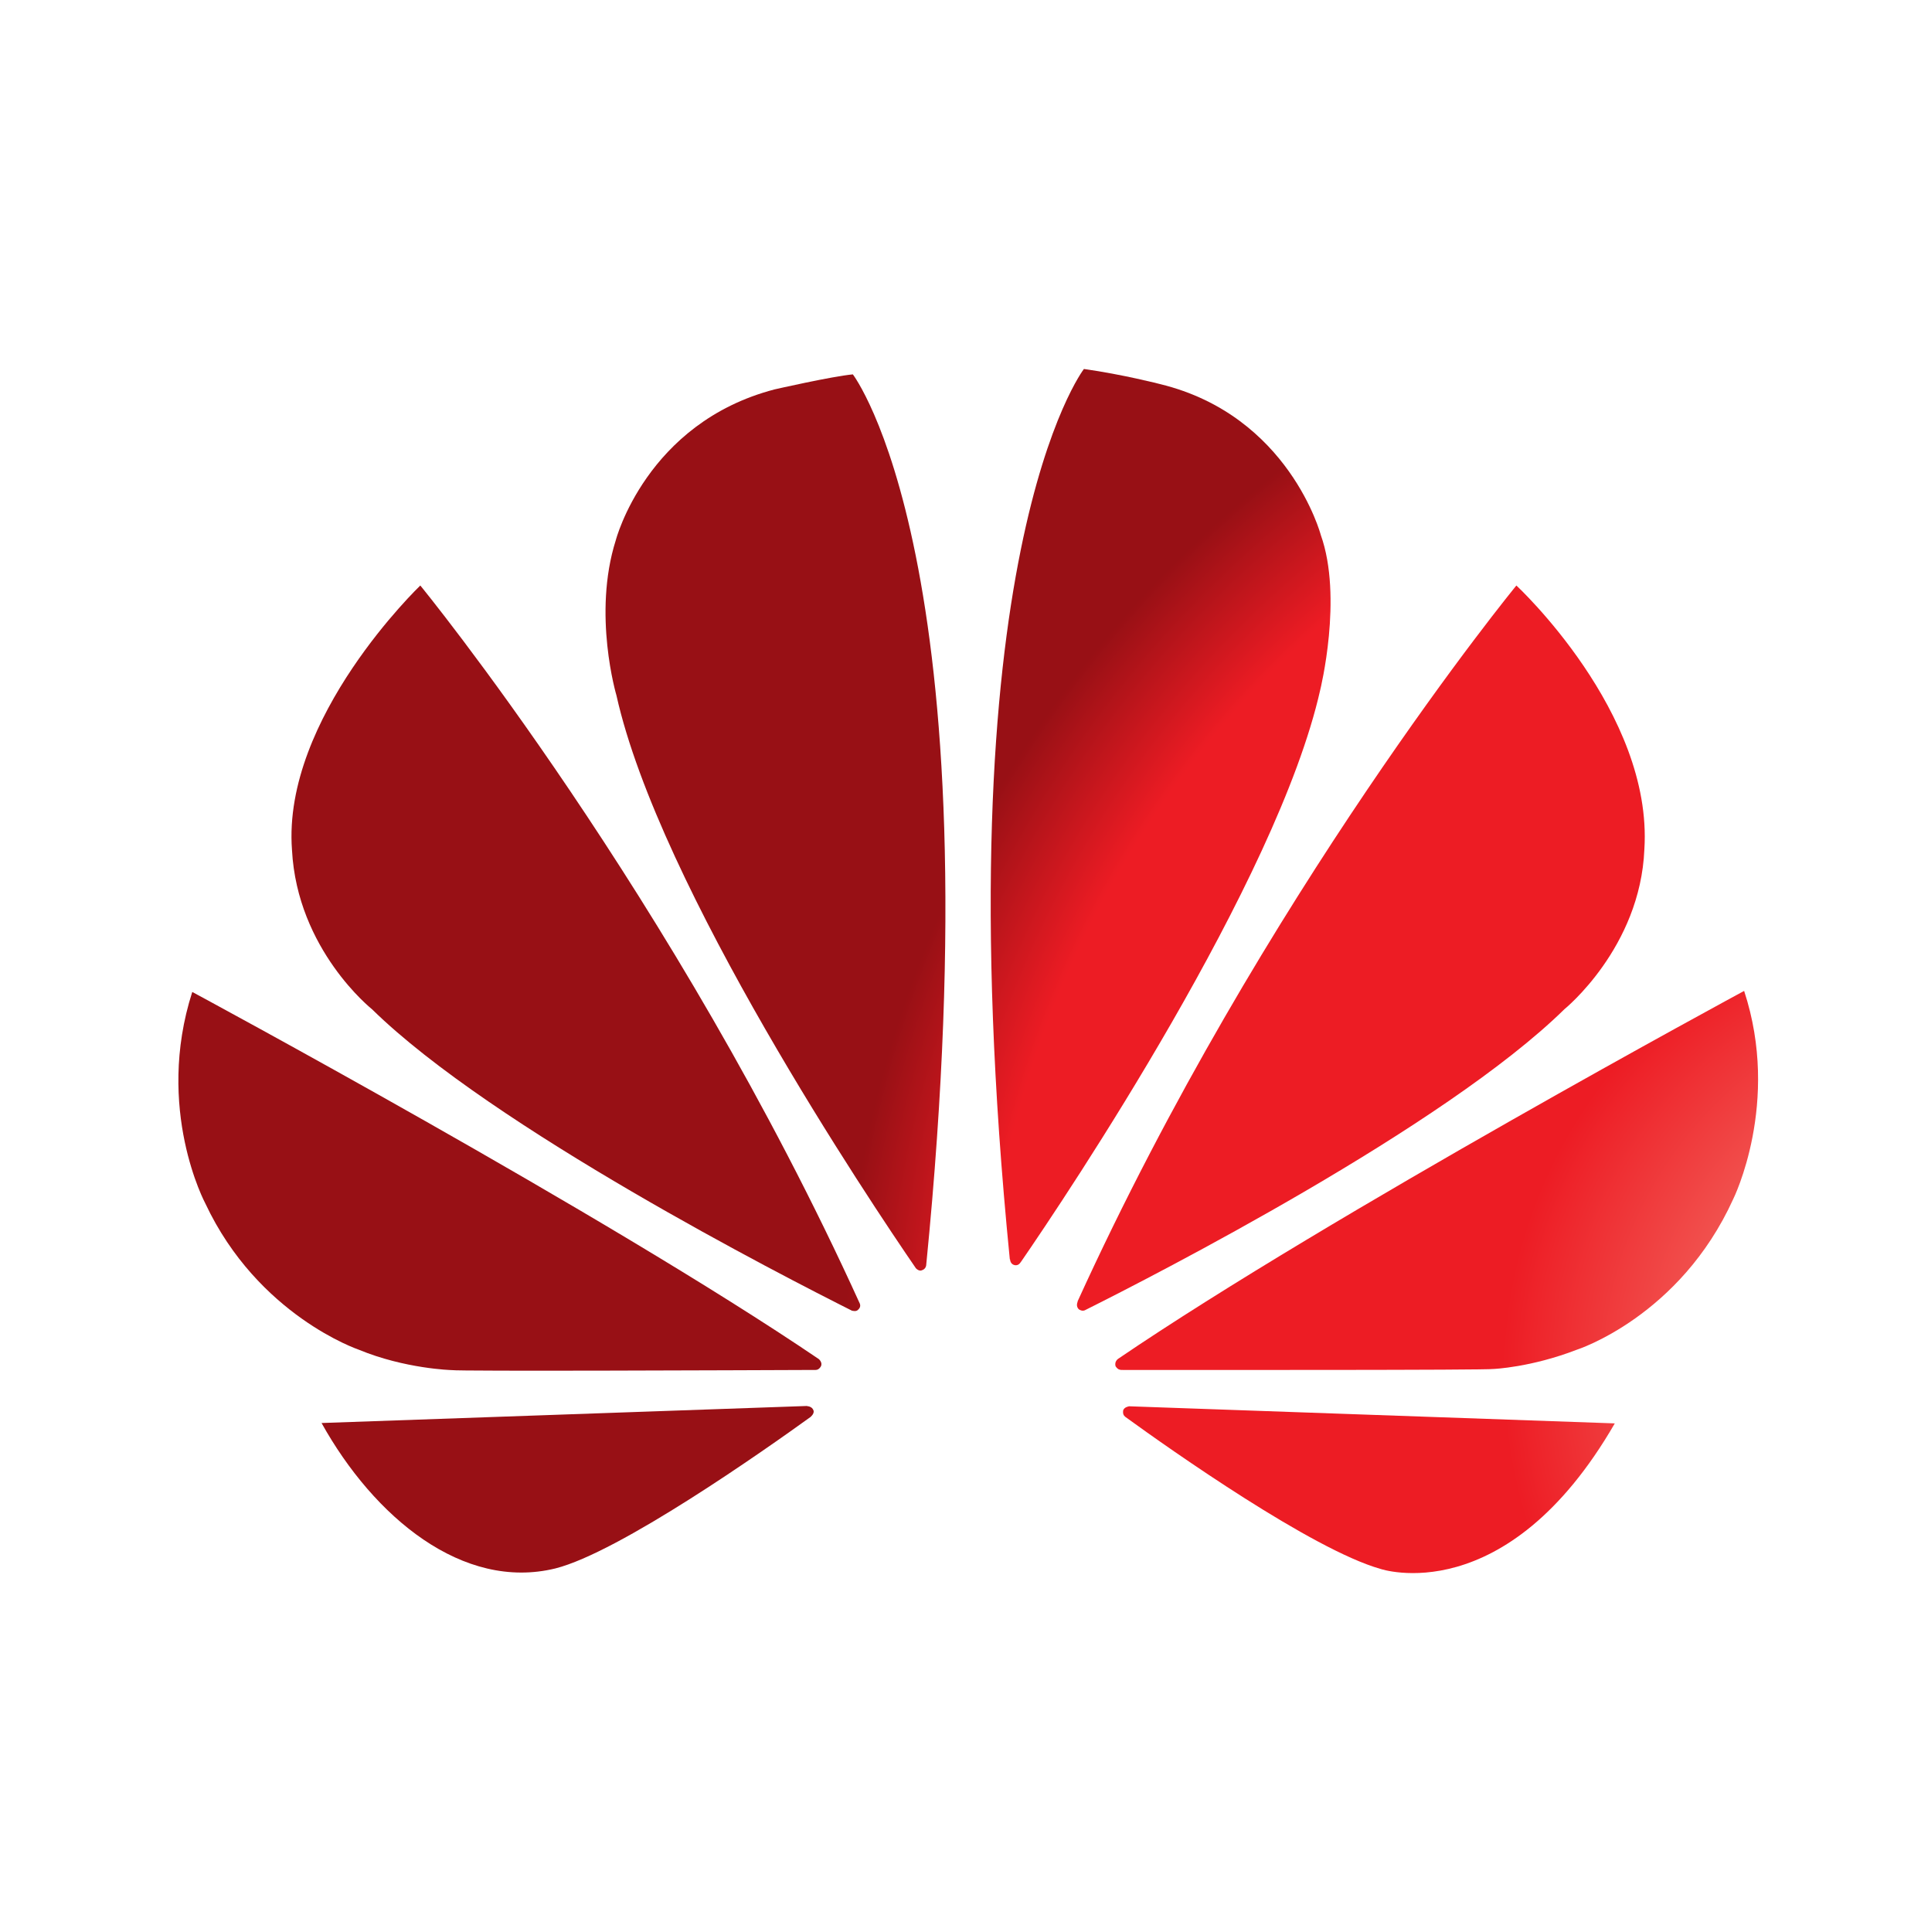
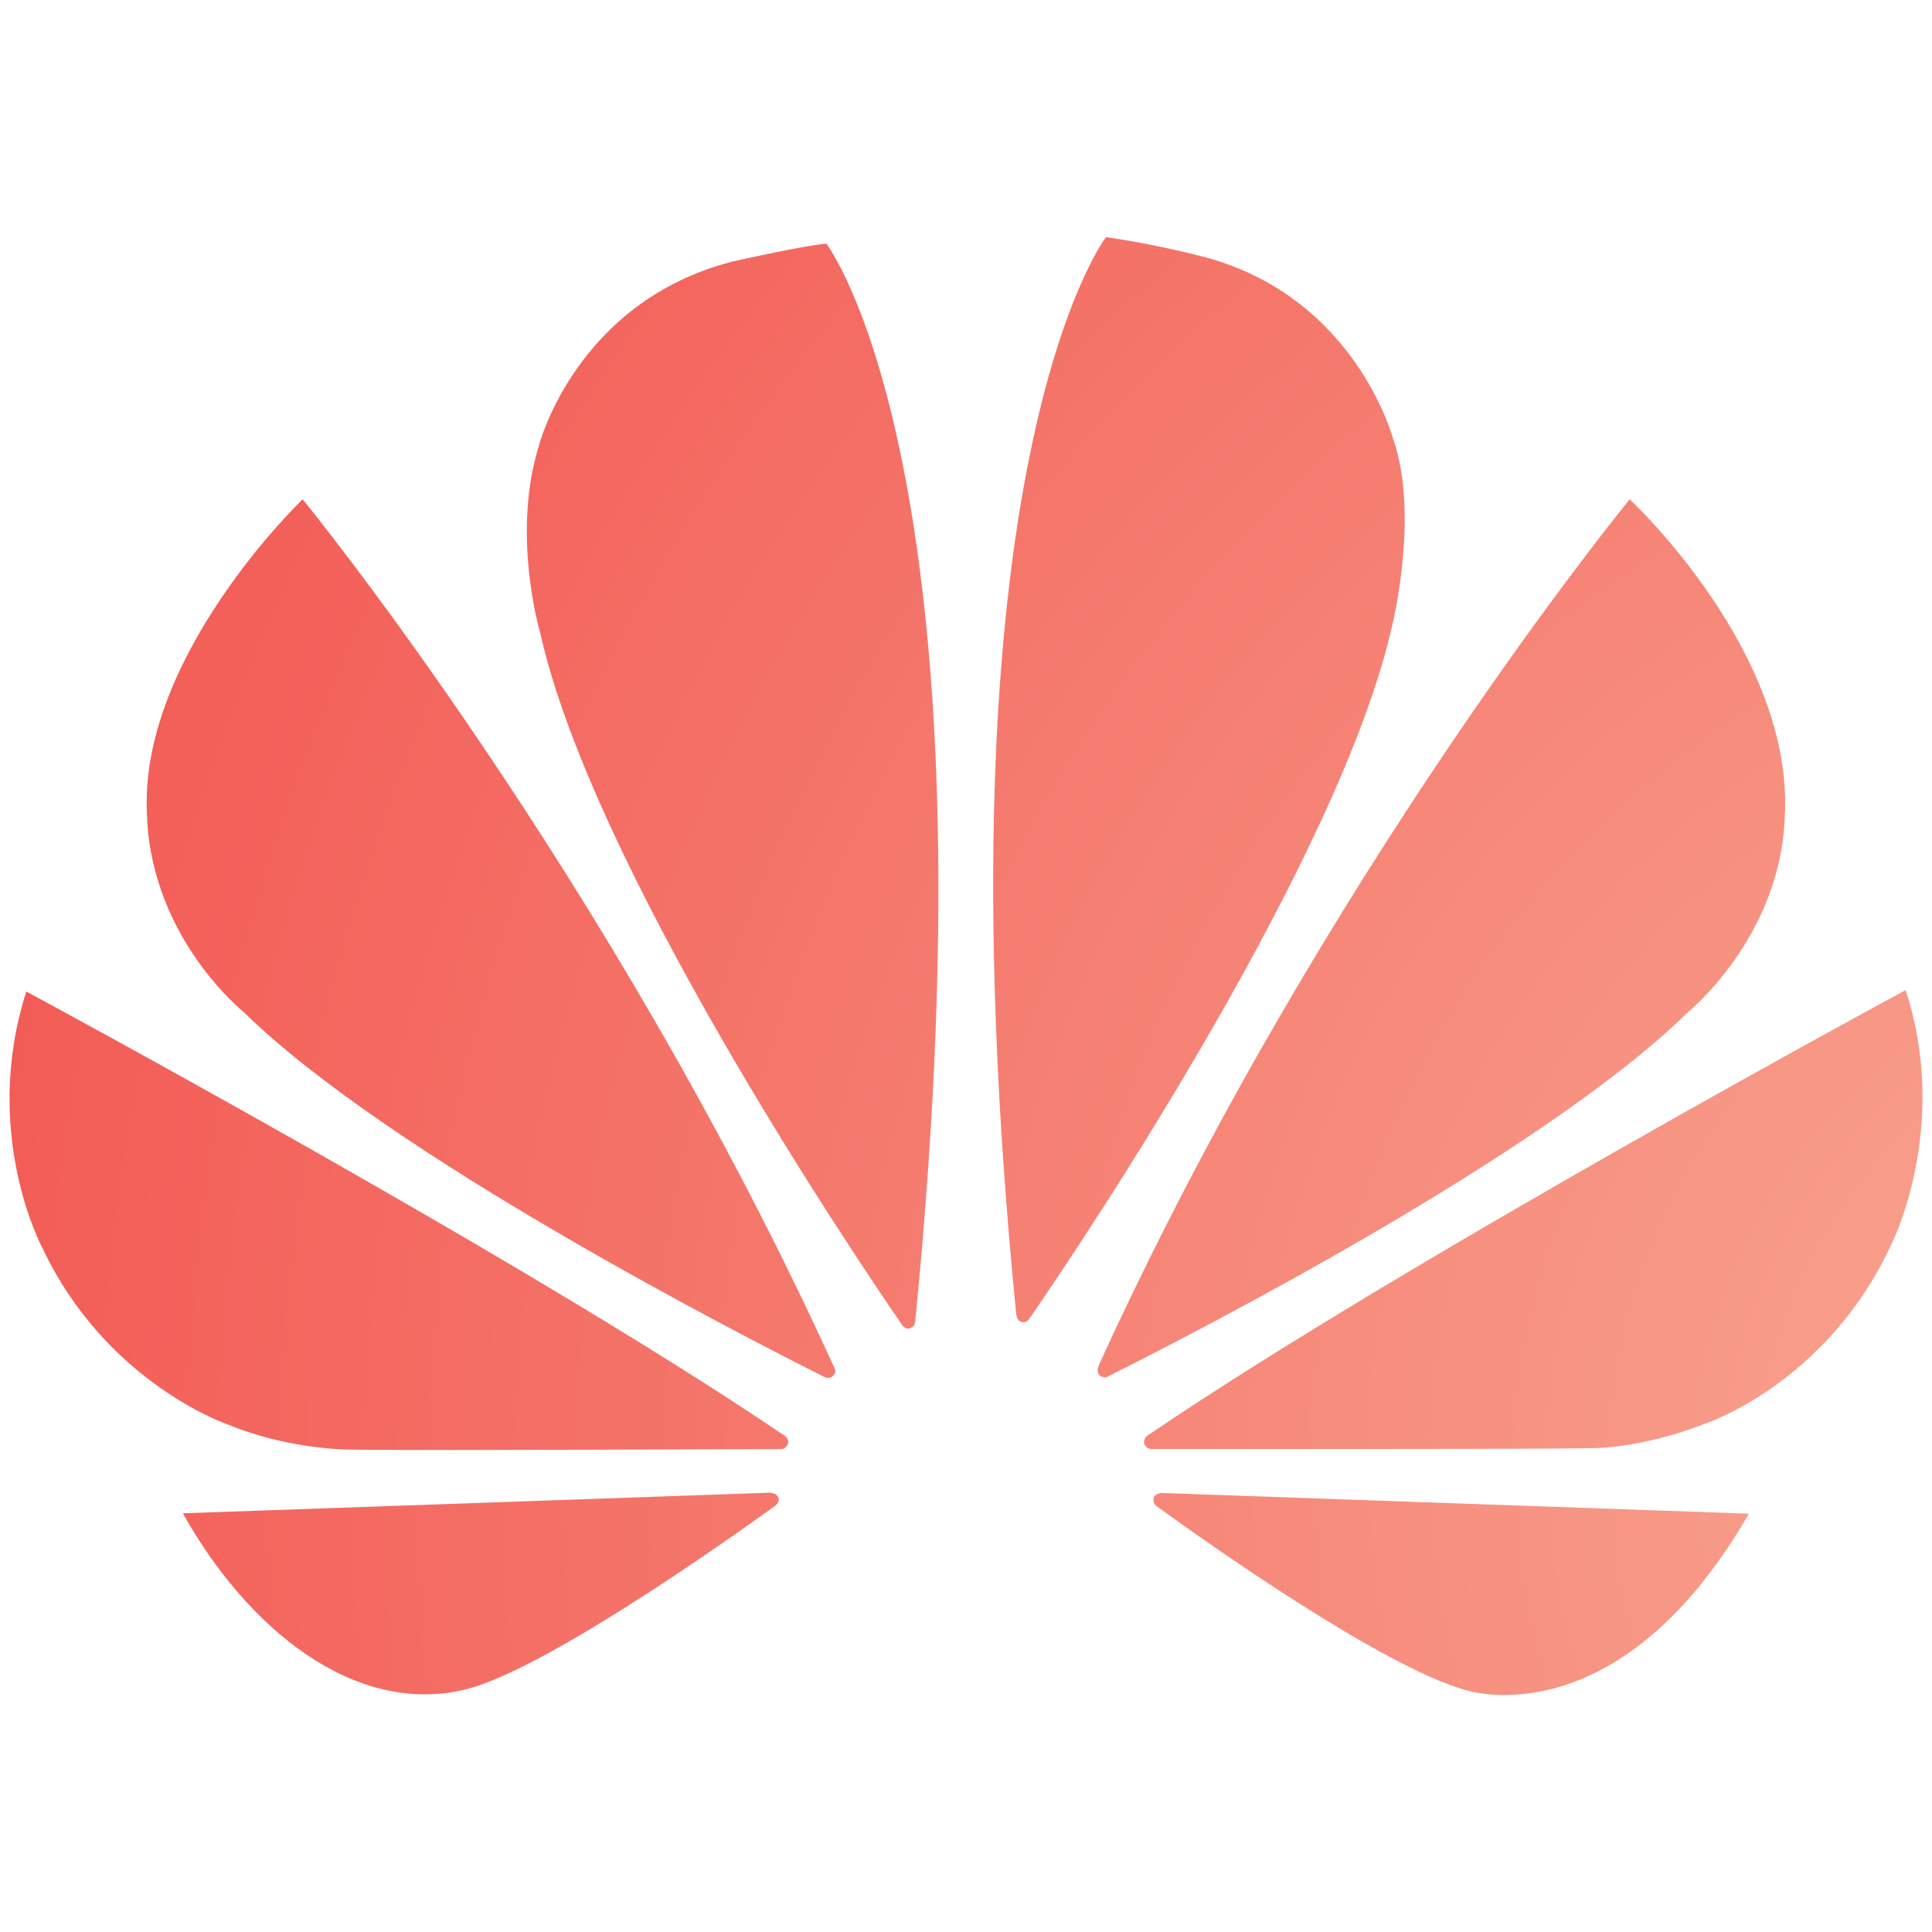
- <svg xmlns="http://www.w3.org/2000/svg" viewBox="-4.96 -5.163 354.92 356.92" x="0px" y="0px" style="enable-background:new 0 0 100 100;" xml:space="preserve">
-   <defs>
-     <clipPath id="clipPath3356" clipPathUnits="userSpaceOnUse">
-       <path id="path3358" d="m-21.532,549.141l368.5,0l0,-521.57l-368.5,0l0,521.57z" />
-     </clipPath>
-     <radialGradient id="radialGradient3572" spreadMethod="pad" gradientTransform="matrix(30.6689,0,0,-30.6689,54.73926,480.5571)" gradientUnits="userSpaceOnUse" r="1" cy="0" cx="0" fy="0" fx="0">
-       <stop id="stop3574" offset="0" stop-color="#f9ab95" />
-       <stop id="stop3576" offset="0.42" stop-color="#ed1c24" />
-       <stop id="stop3578" offset="0.427" stop-color="#ed1c24" />
-       <stop id="stop3580" offset="0.873" stop-color="#ed1c24" />
-       <stop id="stop3582" offset="1" stop-color="#981015" />
-     </radialGradient>
-     <radialGradient id="radialGradient3546" spreadMethod="pad" gradientTransform="matrix(30.66695,0,0,-30.66695,54.74023,480.5581)" gradientUnits="userSpaceOnUse" r="1" cy="0" cx="0" fy="0" fx="0">
-       <stop id="stop3548" offset="0" stop-color="#f9ab95" />
-       <stop id="stop3550" offset="0.42" stop-color="#ed1c24" />
-       <stop id="stop3552" offset="0.427" stop-color="#ed1c24" />
-       <stop id="stop3554" offset="0.873" stop-color="#ed1c24" />
-       <stop id="stop3556" offset="1" stop-color="#981015" />
-     </radialGradient>
-     <radialGradient id="radialGradient3520" spreadMethod="pad" gradientTransform="matrix(30.66283,0,0,-30.66283,54.73828,480.5532)" gradientUnits="userSpaceOnUse" r="1" cy="0" cx="0" fy="0" fx="0">
-       <stop id="stop3522" offset="0" stop-color="#f9ab95" />
-       <stop id="stop3524" offset="0.42" stop-color="#ed1c24" />
-       <stop id="stop3526" offset="0.427" stop-color="#ed1c24" />
-       <stop id="stop3528" offset="0.873" stop-color="#ed1c24" />
-       <stop id="stop3530" offset="1" stop-color="#981015" />
-     </radialGradient>
-     <radialGradient id="radialGradient3494" spreadMethod="pad" gradientTransform="matrix(30.66843,0,0,-30.66843,54.73779,480.5562)" gradientUnits="userSpaceOnUse" r="1" cy="0" cx="0" fy="0" fx="0">
-       <stop id="stop3496" offset="0" stop-color="#f9ab95" />
-       <stop id="stop3498" offset="0.42" stop-color="#ed1c24" />
-       <stop id="stop3500" offset="0.427" stop-color="#ed1c24" />
-       <stop id="stop3502" offset="0.873" stop-color="#ed1c24" />
-       <stop id="stop3504" offset="1" stop-color="#981015" />
-     </radialGradient>
-     <radialGradient id="radialGradient3468" spreadMethod="pad" gradientTransform="matrix(30.63336,0,0,-30.63335,54.72998,480.5566)" gradientUnits="userSpaceOnUse" r="1" cy="0" cx="0" fy="0" fx="0">
-       <stop id="stop3470" offset="0" stop-color="#f9ab95" />
-       <stop id="stop3472" offset="0.42" stop-color="#ed1c24" />
-       <stop id="stop3474" offset="0.427" stop-color="#ed1c24" />
-       <stop id="stop3476" offset="0.873" stop-color="#ed1c24" />
-       <stop id="stop3478" offset="1" stop-color="#981015" />
-     </radialGradient>
-     <radialGradient id="radialGradient3442" spreadMethod="pad" gradientTransform="matrix(30.63312,0,0,-30.63312,54.73242,480.5576)" gradientUnits="userSpaceOnUse" r="1" cy="0" cx="0" fy="0" fx="0">
-       <stop id="stop3444" offset="0" stop-color="#f9ab95" />
-       <stop id="stop3446" offset="0.42" stop-color="#ed1c24" />
-       <stop id="stop3448" offset="0.427" stop-color="#ed1c24" />
-       <stop id="stop3450" offset="0.873" stop-color="#ed1c24" />
-       <stop id="stop3452" offset="1" stop-color="#981015" />
-     </radialGradient>
-     <radialGradient id="radialGradient3416" spreadMethod="pad" gradientTransform="matrix(30.64128,0,0,-30.64128,54.73633,480.5645)" gradientUnits="userSpaceOnUse" r="1" cy="0" cx="0" fy="0" fx="0">
-       <stop id="stop3418" offset="0" stop-color="#f9ab95" />
-       <stop id="stop3420" offset="0.42" stop-color="#ed1c24" />
-       <stop id="stop3422" offset="0.427" stop-color="#ed1c24" />
-       <stop id="stop3424" offset="0.873" stop-color="#ed1c24" />
-       <stop id="stop3426" offset="1" stop-color="#981015" />
-     </radialGradient>
-     <radialGradient id="radialGradient3390" spreadMethod="pad" gradientTransform="matrix(30.63808,0,0,-30.63808,54.73096,480.5601)" gradientUnits="userSpaceOnUse" r="1" cy="0" cx="0" fy="0" fx="0">
-       <stop id="stop3392" offset="0" stop-color="#f9ab95" />
-       <stop id="stop3394" offset="0.42" stop-color="#ed1c24" />
-       <stop id="stop3396" offset="0.427" stop-color="#ed1c24" />
-       <stop id="stop3398" offset="0.873" stop-color="#ed1c24" />
-       <stop id="stop3400" offset="1" stop-color="#981015" />
-     </radialGradient>
-   </defs>
+ <svg xmlns="http://www.w3.org/2000/svg" version="1.1" id="Layer_1" x="0px" y="0px" viewBox="0 0 101 101" style="enable-background:new 0 0 101 101;" xml:space="preserve">
+   <style type="text/css">
+ 	.st0{fill:url(#path3402_1_);}
+ 	.st1{fill:url(#path3428_1_);}
+ 	.st2{fill:url(#path3454_1_);}
+ 	.st3{fill:url(#path3480_1_);}
+ 	.st4{fill:url(#path3506_1_);}
+ 	.st5{fill:url(#path3532_1_);}
+ 	.st6{fill:url(#path3558_1_);}
+ 	.st7{fill:url(#path3584_1_);}
+ </style>
  <g>
-     <rect x="-1" y="-1" width="356.92" height="358.92" id="canvas_background" fill="none" />
-   </g>
-   <g>
-     <g id="layer1" stroke="null">
-       <g id="g3378" transform="matrix(6.872161,0,0,-6.919295,-15.17218,3574.075) " stroke="null">
-         <g id="g3380" stroke="null">
-           <g id="g3386" stroke="null">
-             <g id="g3388" stroke="null">
-               <path id="path3402" d="m9.336,494.593c0.14,-2.671 2.151,-4.255 2.151,-4.255l0,0c3.24,-3.157 11.084,-7.141 12.904,-8.049l0,0c0.024,-0.002 0.119,-0.036 0.174,0.035l0,0c0,0 0.075,0.059 0.037,0.155l0,0c-4.991,10.904 -11.816,19.172 -11.816,19.172l0,0c0,0 -3.715,-3.527 -3.45,-7.058" fill="url(#radialGradient3390)" />
+     <g id="layer1">
+       <g id="g3378" transform="matrix(6.872161,0,0,-6.919295,-15.17218,3574.075) ">
+         <g id="g3380">
+           <g id="g3386">
+             <g id="g3388">
+               <radialGradient id="path3402_1_" cx="-83.305" cy="459.547" r="1" gradientTransform="matrix(72.13962 0 0 -72.6344 6028.451 33884.441)" gradientUnits="userSpaceOnUse">
+                 <stop offset="0" style="stop-color:#F9AB95" />
+                 <stop offset="0.42" style="stop-color:#ED1C24" />
+                 <stop offset="0.427" style="stop-color:#ED1C24" />
+                 <stop offset="0.873" style="stop-color:#ED1C24" />
+                 <stop offset="1" style="stop-color:#981015" />
+               </radialGradient>
+               <path id="path3402" class="st0" d="M3.327,510.347c0.048-0.915,0.737-1.458,0.737-1.458l0,0        c1.11-1.082,3.798-2.447,4.421-2.758l0,0c0.008-0.001,0.041-0.012,0.06,0.012        l0,0c0,0,0.026,0.02,0.013,0.053l0,0c-1.71,3.736-4.048,6.569-4.048,6.569l0,0        c0,0-1.273-1.208-1.182-2.418" />
            </g>
          </g>
        </g>
      </g>
-       <g id="g3404" transform="matrix(6.872161,0,0,-6.919295,-15.17218,3574.075) " stroke="null">
-         <g id="g3406" stroke="null">
-           <g id="g3412" stroke="null">
-             <g id="g3414" stroke="null">
-               <path id="path3428" d="m10.131,479.29c1.415,-2.523 3.801,-4.486 6.285,-3.883l0,0c1.717,0.429 5.596,3.137 6.875,4.054l0,0l-0.004,0.001c0.1,0.087 0.071,0.161 0.071,0.161l0,0c-0.038,0.117 -0.172,0.117 -0.172,0.117l0,0l0,0.005l-13.055,-0.455z" fill="url(#radialGradient3416)" />
+       <g id="g3404" transform="matrix(6.872161,0,0,-6.919295,-15.17218,3574.075) ">
+         <g id="g3406">
+           <g id="g3412">
+             <g id="g3414">
+               <radialGradient id="path3428_1_" cx="-83.305" cy="459.547" r="1" gradientTransform="matrix(72.14716 0 0 -72.642 6029.085 33887.934)" gradientUnits="userSpaceOnUse">
+                 <stop offset="0" style="stop-color:#F9AB95" />
+                 <stop offset="0.42" style="stop-color:#ED1C24" />
+                 <stop offset="0.427" style="stop-color:#ED1C24" />
+                 <stop offset="0.873" style="stop-color:#ED1C24" />
+                 <stop offset="1" style="stop-color:#981015" />
+               </radialGradient>
+               <path id="path3428" class="st1" d="M3.599,505.104c0.485-0.864,1.302-1.537,2.153-1.33l0,0        c0.588,0.147,1.917,1.075,2.356,1.389l0,0l-0.001,0        c0.034,0.03,0.024,0.055,0.024,0.055l0,0        c-0.013,0.04-0.059,0.04-0.059,0.04l0,0v0.002l-4.473-0.156H3.599z" />
            </g>
          </g>
        </g>
      </g>
-       <g id="g3430" transform="matrix(6.872161,0,0,-6.919295,-15.17218,3574.075) " stroke="null">
-         <g id="g3432" stroke="null">
-           <g id="g3438" stroke="null">
-             <g id="g3440" stroke="null">
-               <path id="path3454" d="m7.007,485.151c1.416,-2.994 4.121,-3.902 4.121,-3.902l0,0c1.247,-0.513 2.496,-0.546 2.496,-0.546l0,0c0.195,-0.035 7.765,-0.004 9.792,0.004l0,0c0.088,0 0.135,0.088 0.135,0.088l0,0c0.063,0.102 -0.047,0.198 -0.047,0.198l0,0l0,0.001c-5.734,3.866 -16.849,9.805 -16.849,9.805l0,0c-1.011,-3.127 0.352,-5.648 0.352,-5.648" fill="url(#radialGradient3442)" />
+       <g id="g3430" transform="matrix(6.872161,0,0,-6.919295,-15.17218,3574.075) ">
+         <g id="g3432">
+           <g id="g3438">
+             <g id="g3440">
+               <radialGradient id="path3454_1_" cx="-83.305" cy="459.547" r="1" gradientTransform="matrix(72.12794 0 0 -72.62264 6027.472 33879.043)" gradientUnits="userSpaceOnUse">
+                 <stop offset="0" style="stop-color:#F9AB95" />
+                 <stop offset="0.42" style="stop-color:#ED1C24" />
+                 <stop offset="0.427" style="stop-color:#ED1C24" />
+                 <stop offset="0.873" style="stop-color:#ED1C24" />
+                 <stop offset="1" style="stop-color:#981015" />
+               </radialGradient>
+               <path id="path3454" class="st2" d="M2.529,507.112c0.485-1.026,1.412-1.337,1.412-1.337l0,0        c0.427-0.176,0.855-0.187,0.855-0.187l0,0        c0.067-0.012,2.66-0.001,3.355,0.001l0,0c0.03,0,0.046,0.03,0.046,0.03l0,0        c0.022,0.035-0.016,0.068-0.016,0.068l0,0v0        c-1.965,1.325-5.773,3.359-5.773,3.359l0,0c-0.346-1.071,0.121-1.935,0.121-1.935        " />
            </g>
          </g>
        </g>
      </g>
-       <g id="g3456" transform="matrix(6.872161,0,0,-6.919295,-15.17218,3574.075) " stroke="null">
-         <g id="g3458" stroke="null">
-           <g id="g3464" stroke="null">
-             <g id="g3466" stroke="null">
-               <path id="path3480" d="m22.315,506.888c-3.457,-0.894 -4.274,-4.03 -4.274,-4.03l0,0c-0.63,-1.974 0.018,-4.14 0.018,-4.14l0,0c1.15,-5.121 6.83,-13.531 8.052,-15.298l0,0c0.088,-0.087 0.153,-0.054 0.153,-0.054l0,0c0.122,0.033 0.125,0.144 0.125,0.161l0,0c1.875,18.782 -1.974,23.761 -1.974,23.761l0,0c-0.567,-0.053 -2.1,-0.4 -2.1,-0.4" fill="url(#radialGradient3468)" />
+       <g id="g3456" transform="matrix(6.872161,0,0,-6.919295,-15.17218,3574.075) ">
+         <g id="g3458">
+           <g id="g3464">
+             <g id="g3466">
+               <radialGradient id="path3480_1_" cx="-83.305" cy="459.547" r="1" gradientTransform="matrix(72.12852 0 0 -72.62318 6027.52 33879.293)" gradientUnits="userSpaceOnUse">
+                 <stop offset="0" style="stop-color:#F9AB95" />
+                 <stop offset="0.42" style="stop-color:#ED1C24" />
+                 <stop offset="0.427" style="stop-color:#ED1C24" />
+                 <stop offset="0.873" style="stop-color:#ED1C24" />
+                 <stop offset="1" style="stop-color:#981015" />
+               </radialGradient>
+               <path id="path3480" class="st3" d="M7.774,514.56c-1.184-0.306-1.464-1.381-1.464-1.381l0,0        c-0.216-0.676,0.006-1.418,0.006-1.418l0,0        c0.394-1.755,2.34-4.636,2.759-5.241l0,0        c0.03-0.03,0.052-0.019,0.052-0.019l0,0        c0.042,0.011,0.043,0.049,0.043,0.055l0,0c0.642,6.435-0.676,8.141-0.676,8.141        l0,0c-0.194-0.018-0.72-0.137-0.72-0.137" />
            </g>
          </g>
        </g>
      </g>
-       <g id="g3482" transform="matrix(6.872161,0,0,-6.919295,-15.17218,3574.075) " stroke="null">
-         <g id="g3484" stroke="null">
-           <g id="g3490" stroke="null">
-             <g id="g3492" stroke="null">
-               <path id="path3506" d="m28.635,483.659l0.006,0c0.01,-0.121 0.1,-0.146 0.1,-0.146l0,0c0.124,-0.048 0.187,0.073 0.187,0.073l0,0l0,-0.003c1.256,1.809 6.897,10.181 8.052,15.279l0,0c0,0 0.616,2.47 0.015,4.14l0,0c0,0 -0.85,3.185 -4.313,4.025l0,0c0,0 -0.998,0.257 -2.055,0.405l0,0c0,0 -3.869,-4.982 -1.992,-23.773" fill="url(#radialGradient3494)" />
+       <g id="g3482" transform="matrix(6.872161,0,0,-6.919295,-15.17218,3574.075) ">
+         <g id="g3484">
+           <g id="g3490">
+             <g id="g3492">
+               <radialGradient id="path3506_1_" cx="-83.305" cy="459.546" r="1" gradientTransform="matrix(72.21108 0 0 -72.70635 6034.446 33917.484)" gradientUnits="userSpaceOnUse">
+                 <stop offset="0" style="stop-color:#F9AB95" />
+                 <stop offset="0.42" style="stop-color:#ED1C24" />
+                 <stop offset="0.427" style="stop-color:#ED1C24" />
+                 <stop offset="0.873" style="stop-color:#ED1C24" />
+                 <stop offset="1" style="stop-color:#981015" />
+               </radialGradient>
+               <path id="path3506" class="st4" d="M9.939,506.601h0.002        c0.003-0.041,0.034-0.05,0.034-0.05l0,0        c0.042-0.016,0.064,0.025,0.064,0.025l0,0v-0.001        c0.43,0.62,2.363,3.488,2.759,5.235l0,0c0,0,0.211,0.846,0.005,1.418l0,0        c0,0-0.291,1.091-1.478,1.379l0,0c0,0-0.342,0.088-0.704,0.139l0,0        C10.622,514.747,9.296,513.04,9.939,506.601" />
            </g>
          </g>
        </g>
      </g>
-       <g id="g3508" transform="matrix(6.872161,0,0,-6.919295,-15.17218,3574.075) " stroke="null">
-         <g id="g3510" stroke="null">
-           <g id="g3516" stroke="null">
-             <g id="g3518" stroke="null">
-               <path id="path3532" d="m31.831,479.733c0,0 -0.116,-0.016 -0.147,-0.102l0,0c0,0 -0.03,-0.114 0.052,-0.172l0,0l0,-0.002c1.245,-0.898 5.032,-3.546 6.86,-4.061l0,0c0,0 3.375,-1.15 6.304,3.884l0,0l-13.069,0.457l0,-0.004z" fill="url(#radialGradient3520)" />
+       <g id="g3508" transform="matrix(6.872161,0,0,-6.919295,-15.17218,3574.075) ">
+         <g id="g3510">
+           <g id="g3516">
+             <g id="g3518">
+               <radialGradient id="path3532_1_" cx="-83.305" cy="459.547" r="1" gradientTransform="matrix(72.1979 0 0 -72.69307 6033.341 33911.387)" gradientUnits="userSpaceOnUse">
+                 <stop offset="0" style="stop-color:#F9AB95" />
+                 <stop offset="0.42" style="stop-color:#ED1C24" />
+                 <stop offset="0.427" style="stop-color:#ED1C24" />
+                 <stop offset="0.873" style="stop-color:#ED1C24" />
+                 <stop offset="1" style="stop-color:#981015" />
+               </radialGradient>
+               <path id="path3532" class="st5" d="M11.034,505.256c0,0-0.04-0.005-0.05-0.035l0,0        c0,0-0.01-0.039,0.018-0.059l0,0v-0.001c0.427-0.308,1.724-1.215,2.35-1.391        l0,0c0,0,1.156-0.394,2.16,1.331l0,0l-4.478,0.157V505.256z" />
            </g>
          </g>
        </g>
      </g>
-       <g id="g3534" transform="matrix(6.872161,0,0,-6.919295,-15.17218,3574.075) " stroke="null">
-         <g id="g3536" stroke="null">
-           <g id="g3542" stroke="null">
-             <g id="g3544" stroke="null">
-               <path id="path3558" d="m31.541,481l0,-0.001c0,0 -0.097,-0.066 -0.064,-0.19l0,0c0,0 0.055,-0.097 0.132,-0.097l0,0l0,-0.005c2.053,0 9.831,-0.008 10.03,0.026l0,0c0,0 1.004,0.039 2.246,0.516l0,0c0,0 2.766,0.882 4.2,4.023l0,0c0,0 1.282,2.563 0.292,5.555l0,0c0,0 -11.1,-5.953 -16.836,-9.827" fill="url(#radialGradient3546)" />
+       <g id="g3534" transform="matrix(6.872161,0,0,-6.919295,-15.17218,3574.075) ">
+         <g id="g3536">
+           <g id="g3542">
+             <g id="g3544">
+               <radialGradient id="path3558_1_" cx="-83.305" cy="459.546" r="1" gradientTransform="matrix(72.2076 0 0 -72.70284 6034.155 33915.871)" gradientUnits="userSpaceOnUse">
+                 <stop offset="0" style="stop-color:#F9AB95" />
+                 <stop offset="0.42" style="stop-color:#ED1C24" />
+                 <stop offset="0.427" style="stop-color:#ED1C24" />
+                 <stop offset="0.873" style="stop-color:#ED1C24" />
+                 <stop offset="1" style="stop-color:#981015" />
+               </radialGradient>
+               <path id="path3558" class="st6" d="M10.935,505.69v-0c0,0-0.033-0.023-0.022-0.065l0,0        c0,0,0.019-0.033,0.045-0.033l0,0v-0.002c0.703,0,3.368-0.003,3.437,0.009l0,0        c0,0,0.344,0.013,0.77,0.177l0,0c0,0,0.948,0.302,1.439,1.378l0,0        c0,0,0.439,0.878,0.1,1.903l0,0C16.703,509.057,12.9,507.017,10.935,505.69" />
            </g>
          </g>
        </g>
      </g>
-       <g id="g3560" transform="matrix(6.872161,0,0,-6.919295,-15.17218,3574.075) " stroke="null">
-         <g id="g3562" stroke="null">
-           <g id="g3568" stroke="null">
-             <g id="g3570" stroke="null">
-               <path id="path3584" d="m30.455,482.533l0.006,0c0,0 -0.064,-0.127 0.033,-0.209l0,0c0,0 0.09,-0.068 0.176,-0.015l0,0c1.872,0.93 9.652,4.887 12.875,8.029l0,0c0,0 2.041,1.639 2.15,4.27l0,0c0.235,3.658 -3.441,7.043 -3.441,7.043l0,0c0,0 -6.813,-8.244 -11.799,-19.118" fill="url(#radialGradient3572)" />
+       <g id="g3560" transform="matrix(6.872161,0,0,-6.919295,-15.17218,3574.075) ">
+         <g id="g3562">
+           <g id="g3568">
+             <g id="g3570">
+               <radialGradient id="path3584_1_" cx="-83.305" cy="459.546" r="1" gradientTransform="matrix(72.2122 0 0 -72.70747 6034.54 33918)" gradientUnits="userSpaceOnUse">
+                 <stop offset="0" style="stop-color:#F9AB95" />
+                 <stop offset="0.42" style="stop-color:#ED1C24" />
+                 <stop offset="0.427" style="stop-color:#ED1C24" />
+                 <stop offset="0.873" style="stop-color:#ED1C24" />
+                 <stop offset="1" style="stop-color:#981015" />
+               </radialGradient>
+               <path id="path3584" class="st7" d="M10.563,506.215h0.002c0,0-0.022-0.044,0.011-0.072l0,0        c0,0,0.031-0.023,0.06-0.005l0,0c0.641,0.319,3.307,1.674,4.411,2.751l0,0        c0,0,0.699,0.562,0.737,1.463l0,0c0.081,1.253-1.179,2.413-1.179,2.413l0,0        C14.606,512.766,12.271,509.941,10.563,506.215" />
            </g>
          </g>
        </g>
      </g>
-       <text fill="#000000" stroke-width="0" stroke-opacity="null" x="211.96" y="325.96" id="svg_2" font-size="24" font-family="Helvetica, Arial, sans-serif" text-anchor="start" xml:space="preserve" stroke="null" />
    </g>
  </g>
</svg>
